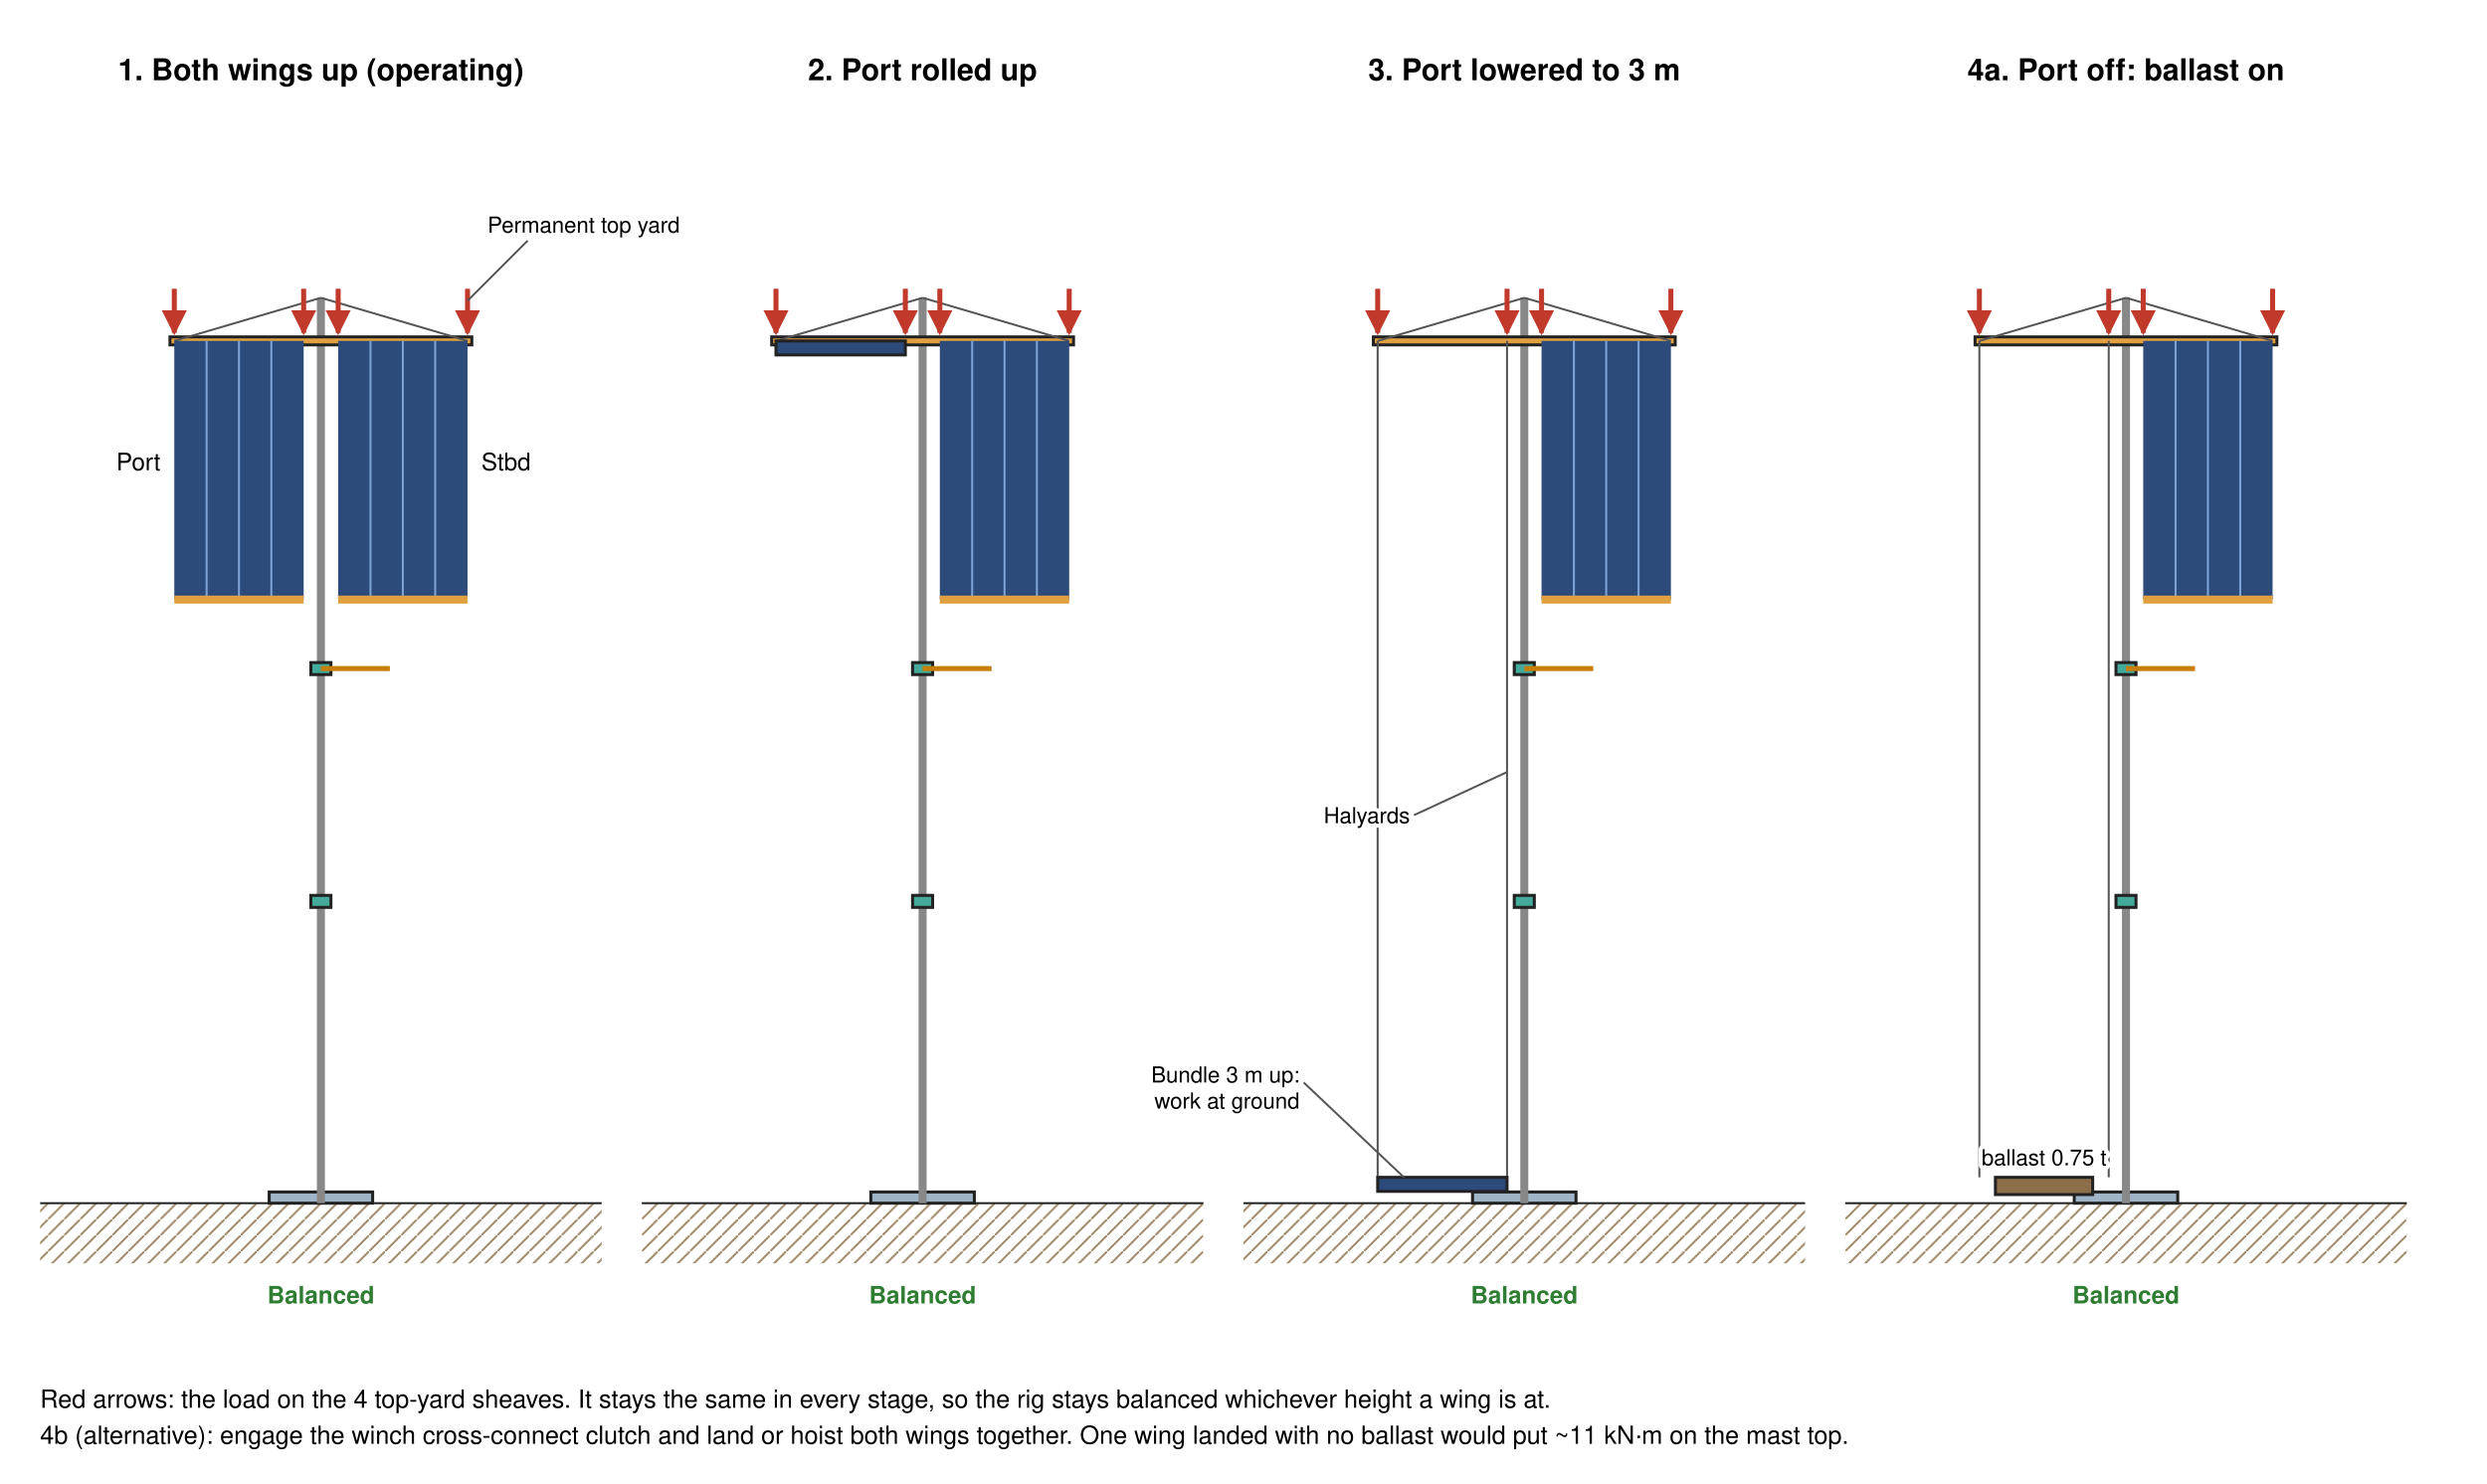
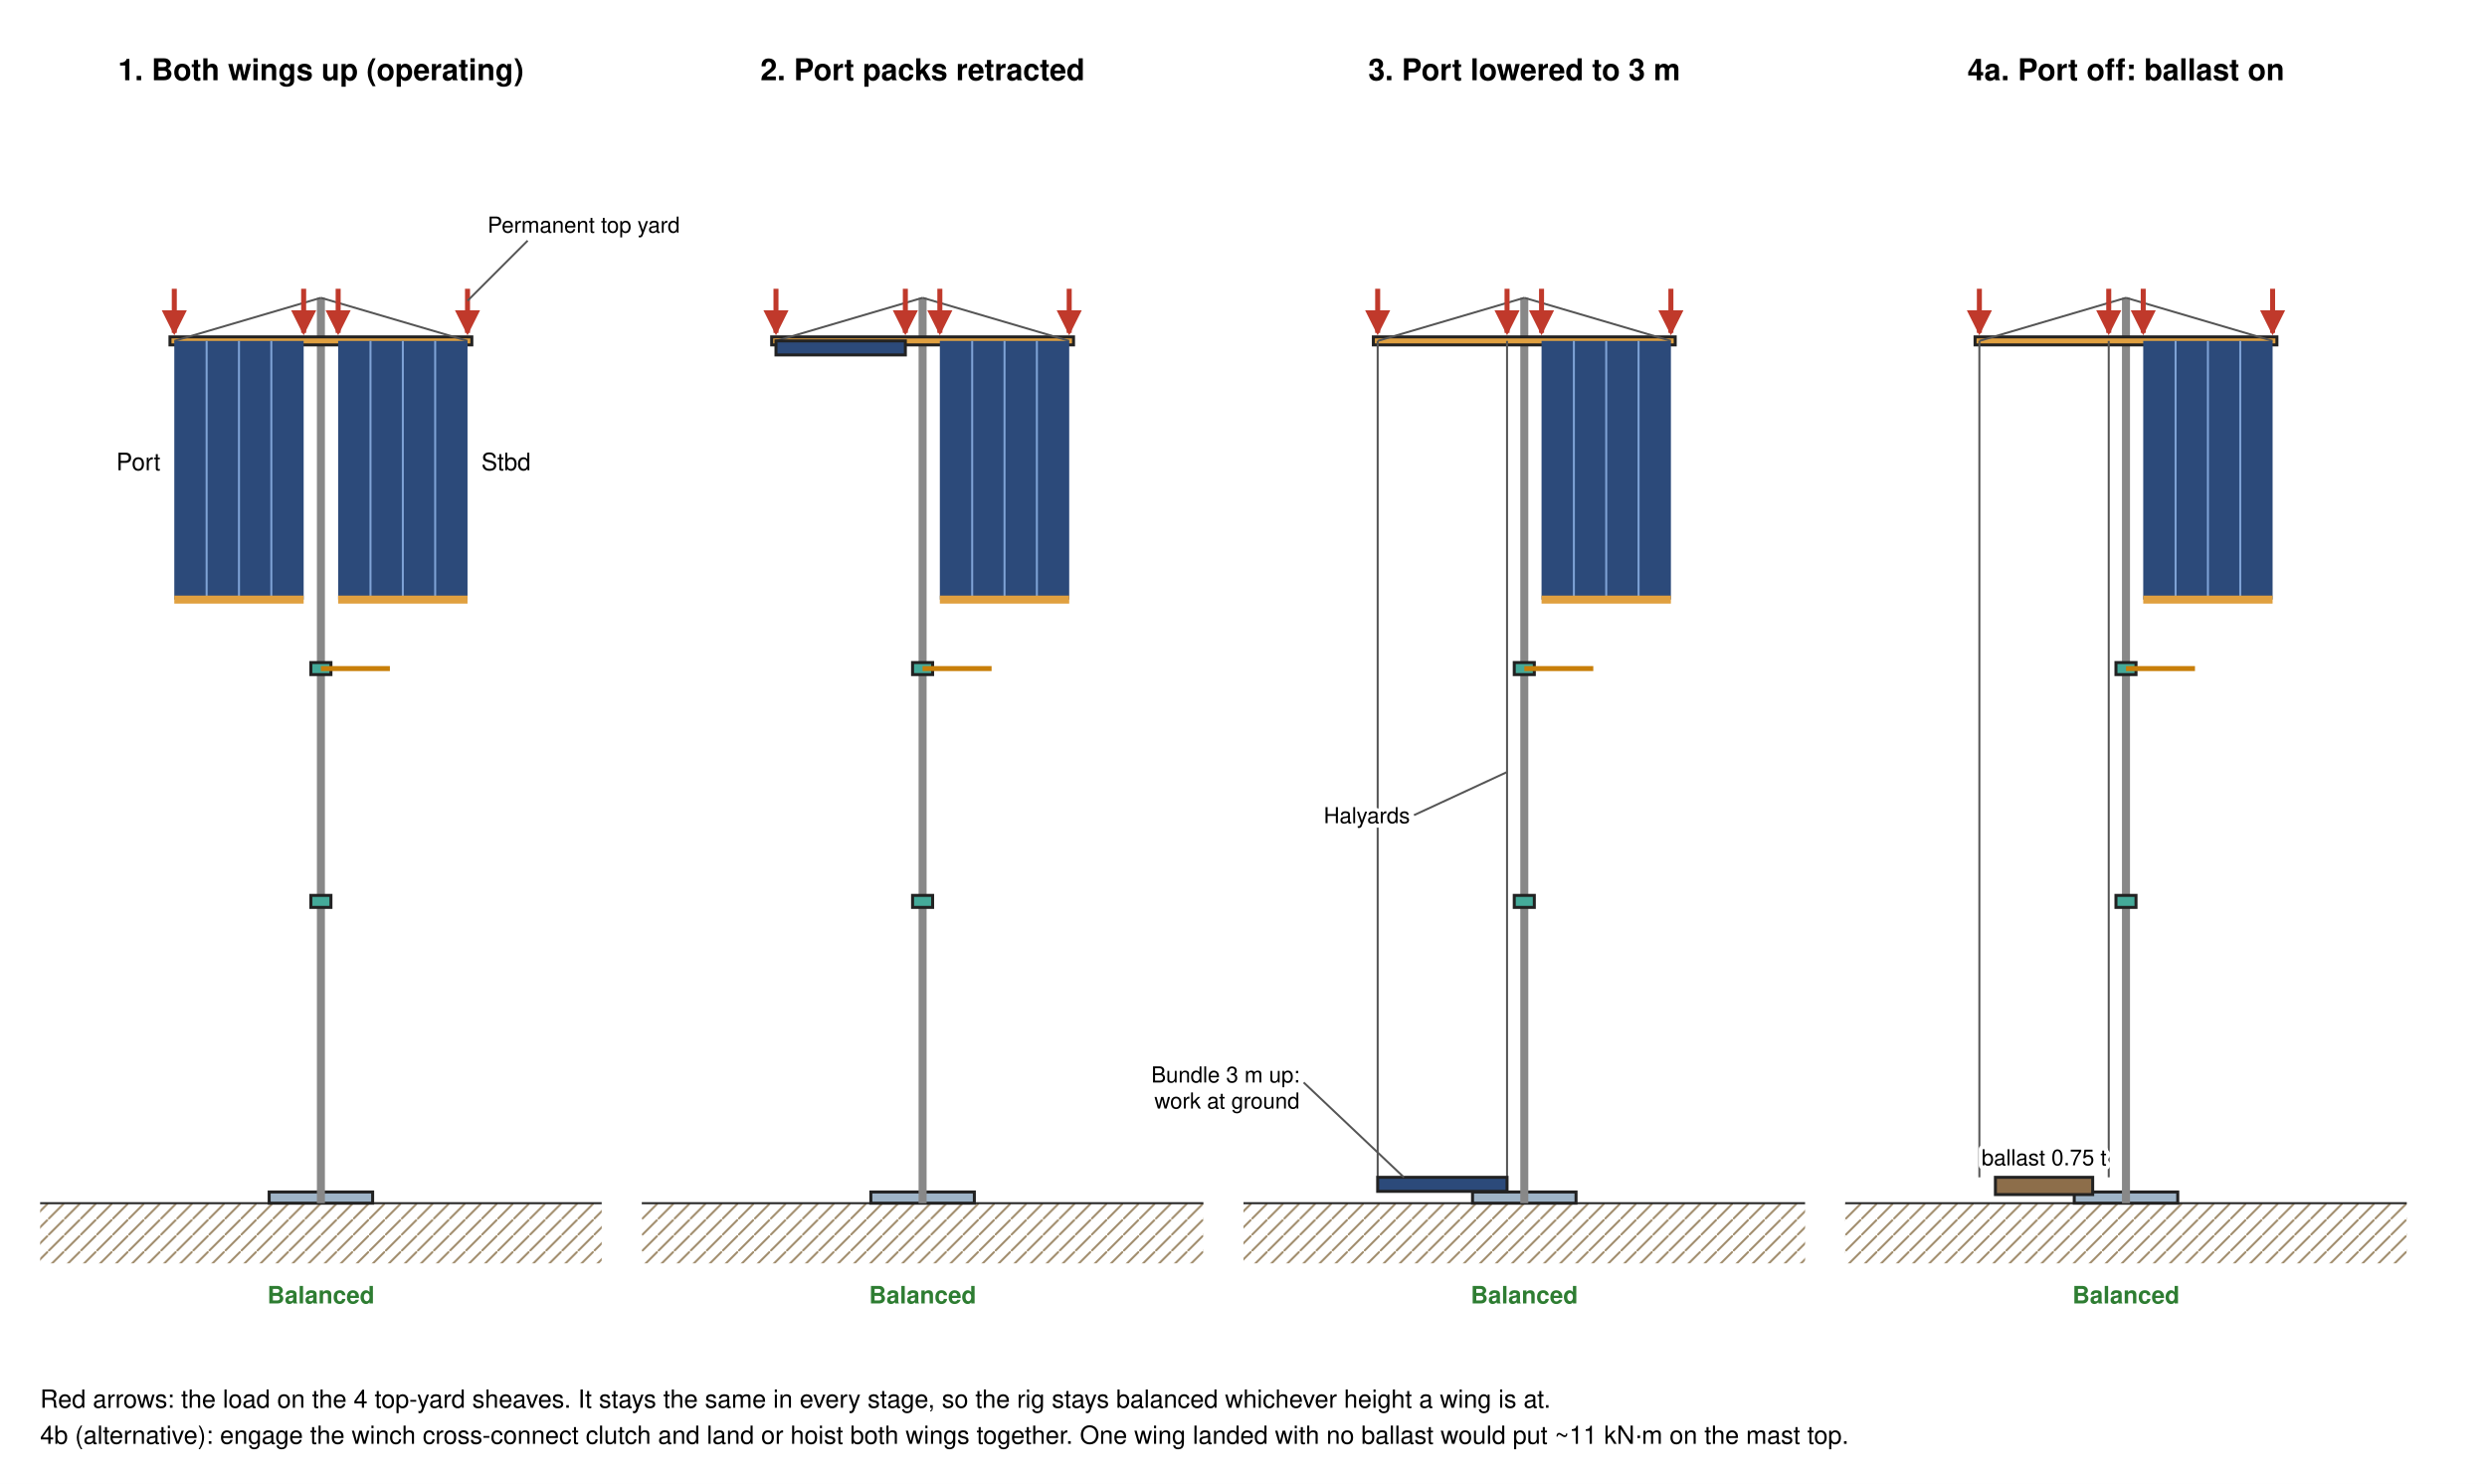
<svg xmlns="http://www.w3.org/2000/svg" viewBox="0 0 1240 740" font-family="Helvetica, Arial, sans-serif" font-size="13">
  <rect width="1240" height="740" fill="#fff" />
  <defs>
    <marker id="ar" viewBox="0 0 10 10" refX="9" refY="5" markerWidth="6" markerHeight="6" orient="auto-start-reverse">
      <path d="M0 0L10 5L0 10z" fill="#222" />
    </marker>
    <marker id="rr" viewBox="0 0 10 10" refX="9" refY="5" markerWidth="5" markerHeight="5" orient="auto">
      <path d="M0 0L10 5L0 10z" fill="#c0392b" />
    </marker>
    <pattern id="g" width="8" height="8" patternUnits="userSpaceOnUse">
      <path d="M0 8L8 0" stroke="#a08c6c" />
    </pattern>
  </defs>
  <style>.s{stroke:#222;stroke-width:1.5}.hal{stroke:#555;stroke-width:1}.l{stroke:#555;stroke-width:1;fill:none}text{paint-order:stroke;stroke:#fff;stroke-width:4px;stroke-linejoin:round}.t{font-size:15px;font-weight:bold}</style>
  <text x="160" y="40" text-anchor="middle" class="t">1. Both wings up (operating)</text>
  <rect x="20" y="600" width="280" height="30" fill="url(#g)" />
  <line x1="20" y1="600" x2="300" y2="600" stroke="#222" />
  <rect x="134.2" y="594.41" width="51.6" height="5.59" fill="#9fb4c7" class="s" />
  <rect x="158.0" y="148.5" width="4" height="451.5" fill="#888" />
  <rect x="155.0" y="446.5" width="10" height="6" fill="#4a9" class="s" />
  <rect x="155.0" y="330.4" width="10" height="6" fill="#4a9" class="s" />
  <line x1="160.0" y1="333.4" x2="194.4" y2="333.4" stroke="#c87f0a" stroke-width="2.5" />
  <rect x="84.75" y="168.0" width="150.5" height="4" fill="#e0a040" class="s" />
  <line x1="160.0" y1="148.5" x2="86.9" y2="170.0" stroke="#555" />
  <line x1="160.0" y1="148.5" x2="233.1" y2="170.0" stroke="#555" />
  <rect x="86.9" y="170.0" width="64.5" height="129.0" fill="#2c4a7a" />
  <line x1="103.025" y1="170.0" x2="103.025" y2="299.0" stroke="#7fa3d6" />
  <line x1="119.15" y1="170.0" x2="119.15" y2="299.0" stroke="#7fa3d6" />
  <line x1="135.275" y1="170.0" x2="135.275" y2="299.0" stroke="#7fa3d6" />
  <rect x="86.9" y="297.0" width="64.5" height="4" fill="#e0a040" />
  <path d="M151.4 144.0V166.0" stroke="#c0392b" stroke-width="2.5" marker-end="url(#rr)" />
  <path d="M86.9 144.0V166.0" stroke="#c0392b" stroke-width="2.5" marker-end="url(#rr)" />
  <rect x="168.6" y="170.0" width="64.5" height="129.0" fill="#2c4a7a" />
  <line x1="184.725" y1="170.0" x2="184.725" y2="299.0" stroke="#7fa3d6" />
  <line x1="200.85" y1="170.0" x2="200.85" y2="299.0" stroke="#7fa3d6" />
  <line x1="216.975" y1="170.0" x2="216.975" y2="299.0" stroke="#7fa3d6" />
  <rect x="168.6" y="297.0" width="64.5" height="4" fill="#e0a040" />
  <path d="M168.6 144.0V166.0" stroke="#c0392b" stroke-width="2.5" marker-end="url(#rr)" />
  <path d="M233.1 144.0V166.0" stroke="#c0392b" stroke-width="2.5" marker-end="url(#rr)" />
  <text x="160" y="650" text-anchor="middle" font-size="12" fill="#2e7d32" font-weight="bold">Balanced</text>
-   <text x="460" y="40" text-anchor="middle" class="t">2. Port rolled up</text>
+   <text x="460" y="40" text-anchor="middle" class="t">2. Port packs retracted</text>
  <rect x="320" y="600" width="280" height="30" fill="url(#g)" />
  <line x1="320" y1="600" x2="600" y2="600" stroke="#222" />
  <rect x="434.2" y="594.41" width="51.6" height="5.59" fill="#9fb4c7" class="s" />
  <rect x="458.0" y="148.5" width="4" height="451.5" fill="#888" />
  <rect x="455.0" y="446.5" width="10" height="6" fill="#4a9" class="s" />
  <rect x="455.0" y="330.4" width="10" height="6" fill="#4a9" class="s" />
  <line x1="460.0" y1="333.4" x2="494.4" y2="333.4" stroke="#c87f0a" stroke-width="2.5" />
  <rect x="384.75" y="168.0" width="150.5" height="4" fill="#e0a040" class="s" />
  <line x1="460.0" y1="148.5" x2="386.9" y2="170.0" stroke="#555" />
  <line x1="460.0" y1="148.5" x2="533.1" y2="170.0" stroke="#555" />
  <rect x="386.9" y="170.0" width="64.5" height="7" fill="#2c4a7a" class="s" />
  <path d="M451.4 144.0V166.0" stroke="#c0392b" stroke-width="2.5" marker-end="url(#rr)" />
  <path d="M386.9 144.0V166.0" stroke="#c0392b" stroke-width="2.5" marker-end="url(#rr)" />
  <rect x="468.6" y="170.0" width="64.5" height="129.0" fill="#2c4a7a" />
  <line x1="484.725" y1="170.0" x2="484.725" y2="299.0" stroke="#7fa3d6" />
  <line x1="500.85" y1="170.0" x2="500.85" y2="299.0" stroke="#7fa3d6" />
  <line x1="516.975" y1="170.0" x2="516.975" y2="299.0" stroke="#7fa3d6" />
  <rect x="468.6" y="297.0" width="64.5" height="4" fill="#e0a040" />
  <path d="M468.6 144.0V166.0" stroke="#c0392b" stroke-width="2.5" marker-end="url(#rr)" />
  <path d="M533.1 144.0V166.0" stroke="#c0392b" stroke-width="2.5" marker-end="url(#rr)" />
  <text x="460" y="650" text-anchor="middle" font-size="12" fill="#2e7d32" font-weight="bold">Balanced</text>
  <text x="760" y="40" text-anchor="middle" class="t">3. Port lowered to 3 m</text>
  <rect x="620" y="600" width="280" height="30" fill="url(#g)" />
  <line x1="620" y1="600" x2="900" y2="600" stroke="#222" />
  <rect x="734.2" y="594.41" width="51.6" height="5.59" fill="#9fb4c7" class="s" />
  <rect x="758.0" y="148.5" width="4" height="451.5" fill="#888" />
  <rect x="755.0" y="446.5" width="10" height="6" fill="#4a9" class="s" />
  <rect x="755.0" y="330.4" width="10" height="6" fill="#4a9" class="s" />
  <line x1="760.0" y1="333.4" x2="794.4" y2="333.4" stroke="#c87f0a" stroke-width="2.5" />
  <rect x="684.75" y="168.0" width="150.5" height="4" fill="#e0a040" class="s" />
  <line x1="760.0" y1="148.5" x2="686.9" y2="170.0" stroke="#555" />
  <line x1="760.0" y1="148.5" x2="833.1" y2="170.0" stroke="#555" />
  <line x1="751.4" y1="170.0" x2="751.4" y2="587.1" class="hal" />
  <line x1="686.9" y1="170.0" x2="686.9" y2="587.1" class="hal" />
  <rect x="686.9" y="587.1" width="64.5" height="7" fill="#2c4a7a" class="s" />
  <path d="M751.4 144.0V166.0" stroke="#c0392b" stroke-width="2.5" marker-end="url(#rr)" />
  <path d="M686.9 144.0V166.0" stroke="#c0392b" stroke-width="2.5" marker-end="url(#rr)" />
  <rect x="768.6" y="170.0" width="64.5" height="129.0" fill="#2c4a7a" />
  <line x1="784.725" y1="170.0" x2="784.725" y2="299.0" stroke="#7fa3d6" />
  <line x1="800.85" y1="170.0" x2="800.85" y2="299.0" stroke="#7fa3d6" />
  <line x1="816.975" y1="170.0" x2="816.975" y2="299.0" stroke="#7fa3d6" />
  <rect x="768.6" y="297.0" width="64.5" height="4" fill="#e0a040" />
  <path d="M768.6 144.0V166.0" stroke="#c0392b" stroke-width="2.5" marker-end="url(#rr)" />
  <path d="M833.1 144.0V166.0" stroke="#c0392b" stroke-width="2.5" marker-end="url(#rr)" />
  <text x="760" y="650" text-anchor="middle" font-size="12" fill="#2e7d32" font-weight="bold">Balanced</text>
  <text x="1060" y="40" text-anchor="middle" class="t">4a. Port off: ballast on</text>
  <rect x="920" y="600" width="280" height="30" fill="url(#g)" />
  <line x1="920" y1="600" x2="1200" y2="600" stroke="#222" />
  <rect x="1034.2" y="594.41" width="51.6" height="5.59" fill="#9fb4c7" class="s" />
  <rect x="1058.0" y="148.5" width="4" height="451.5" fill="#888" />
  <rect x="1055.0" y="446.5" width="10" height="6" fill="#4a9" class="s" />
  <rect x="1055.0" y="330.4" width="10" height="6" fill="#4a9" class="s" />
  <line x1="1060.0" y1="333.4" x2="1094.4" y2="333.4" stroke="#c87f0a" stroke-width="2.5" />
  <rect x="984.75" y="168.0" width="150.5" height="4" fill="#e0a040" class="s" />
  <line x1="1060.0" y1="148.5" x2="986.9" y2="170.0" stroke="#555" />
  <line x1="1060.0" y1="148.5" x2="1133.1" y2="170.0" stroke="#555" />
  <line x1="1051.4" y1="170.0" x2="1051.4" y2="587.1" class="hal" />
  <line x1="986.9" y1="170.0" x2="986.9" y2="587.1" class="hal" />
  <rect x="994.9" y="587.1" width="48.5" height="8.6" fill="#8d6e4a" class="s" />
  <text x="1019.15" y="581.1" text-anchor="middle" font-size="11">ballast 0.75 t</text>
  <path d="M1051.4 144.0V166.0" stroke="#c0392b" stroke-width="2.5" marker-end="url(#rr)" />
  <path d="M986.9 144.0V166.0" stroke="#c0392b" stroke-width="2.5" marker-end="url(#rr)" />
  <rect x="1068.6" y="170.0" width="64.5" height="129.0" fill="#2c4a7a" />
  <line x1="1084.725" y1="170.0" x2="1084.725" y2="299.0" stroke="#7fa3d6" />
  <line x1="1100.85" y1="170.0" x2="1100.85" y2="299.0" stroke="#7fa3d6" />
  <line x1="1116.975" y1="170.0" x2="1116.975" y2="299.0" stroke="#7fa3d6" />
  <rect x="1068.6" y="297.0" width="64.5" height="4" fill="#e0a040" />
  <path d="M1068.6 144.0V166.0" stroke="#c0392b" stroke-width="2.5" marker-end="url(#rr)" />
  <path d="M1133.1 144.0V166.0" stroke="#c0392b" stroke-width="2.5" marker-end="url(#rr)" />
  <text x="1060" y="650" text-anchor="middle" font-size="12" fill="#2e7d32" font-weight="bold">Balanced</text>
  <path d="M233.1 150.0L263.1 120.0" class="l" />
  <text x="243.1" y="116.0" font-size="11">Permanent top yard</text>
  <text x="80" y="234.5" font-size="12" text-anchor="end">Port</text>
  <text x="240" y="234.5" font-size="12" text-anchor="start">Stbd</text>
  <path d="M751.4 385.0L705 406.5" class="l" />
  <text x="703" y="410.5" font-size="11" text-anchor="end">Halyards</text>
  <path d="M700 587.1L650 539.8" class="l" />
  <text x="648" y="539.8" font-size="11" text-anchor="end">Bundle 3 m up:</text>
  <text x="648" y="552.8" font-size="11" text-anchor="end">work at ground</text>
  <text x="20" y="702" font-size="12.5">Red arrows: the load on the 4 top-yard sheaves. It stays the same in every stage, so the rig stays balanced whichever height a wing is at.</text>
  <text x="20" y="720" font-size="12.5">4b (alternative): engage the winch cross-connect clutch and land or hoist both wings together. One wing landed with no ballast would put ~11 kN·m on the mast top.</text>
</svg>
